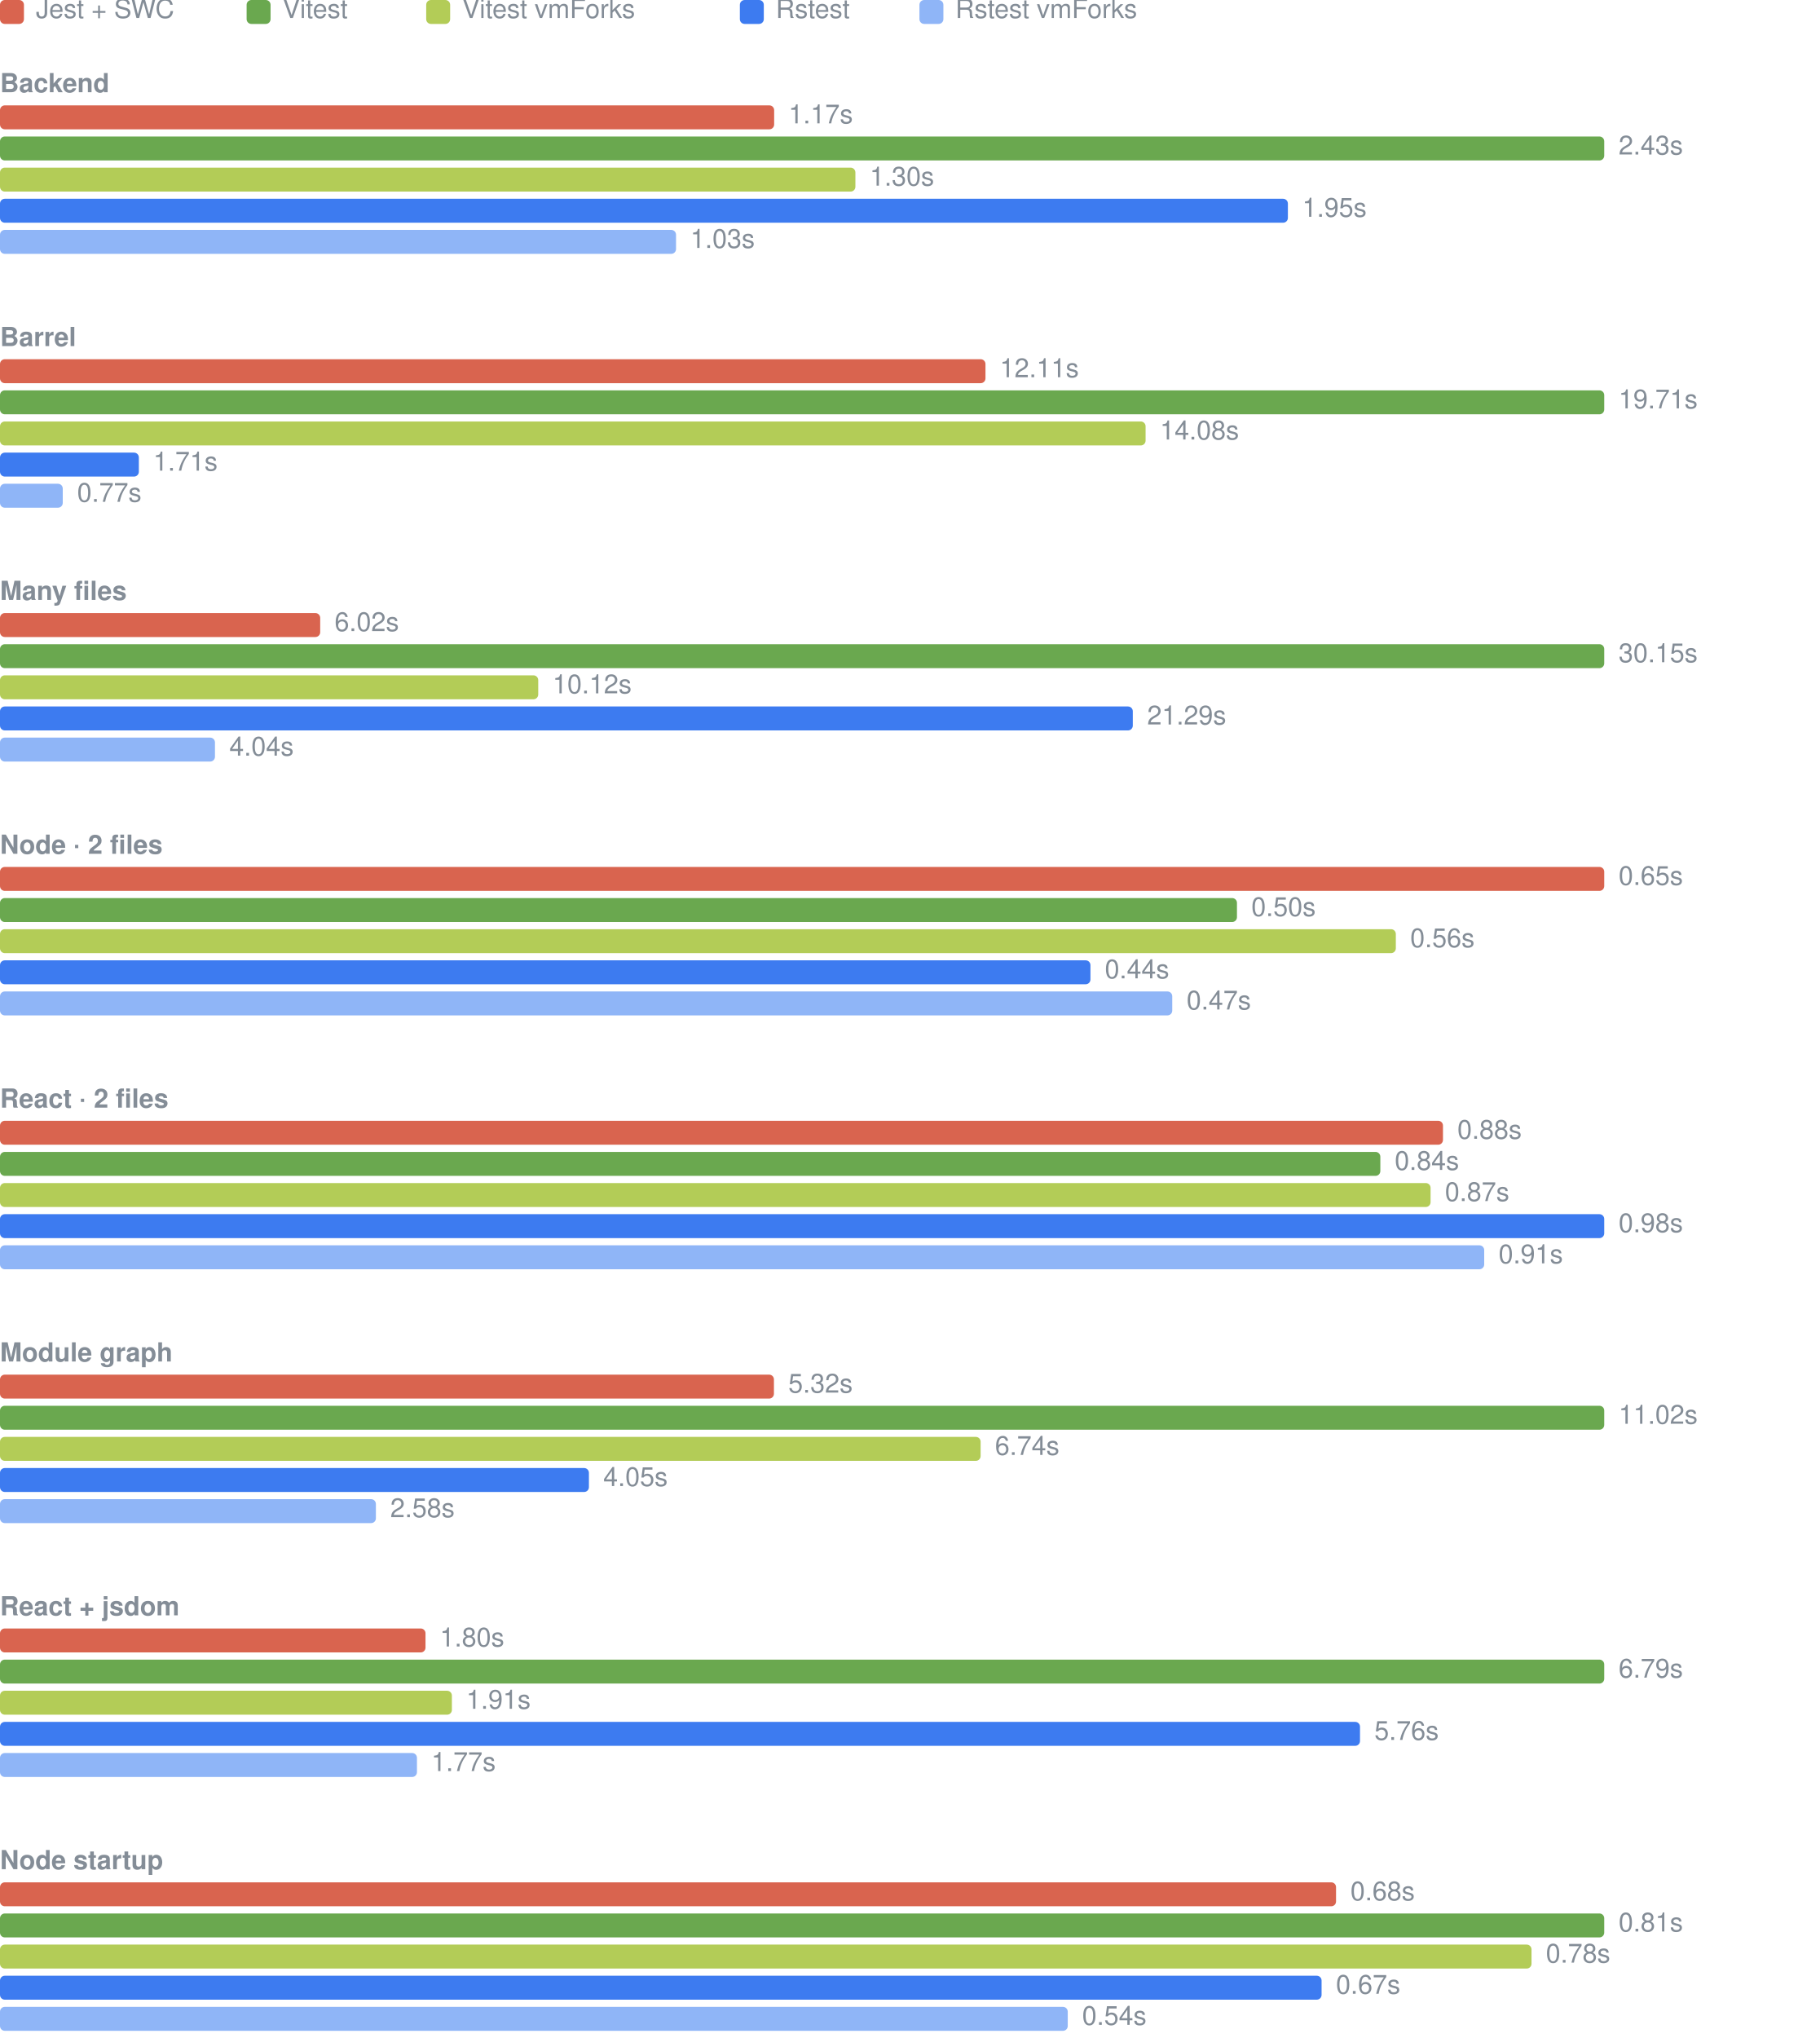
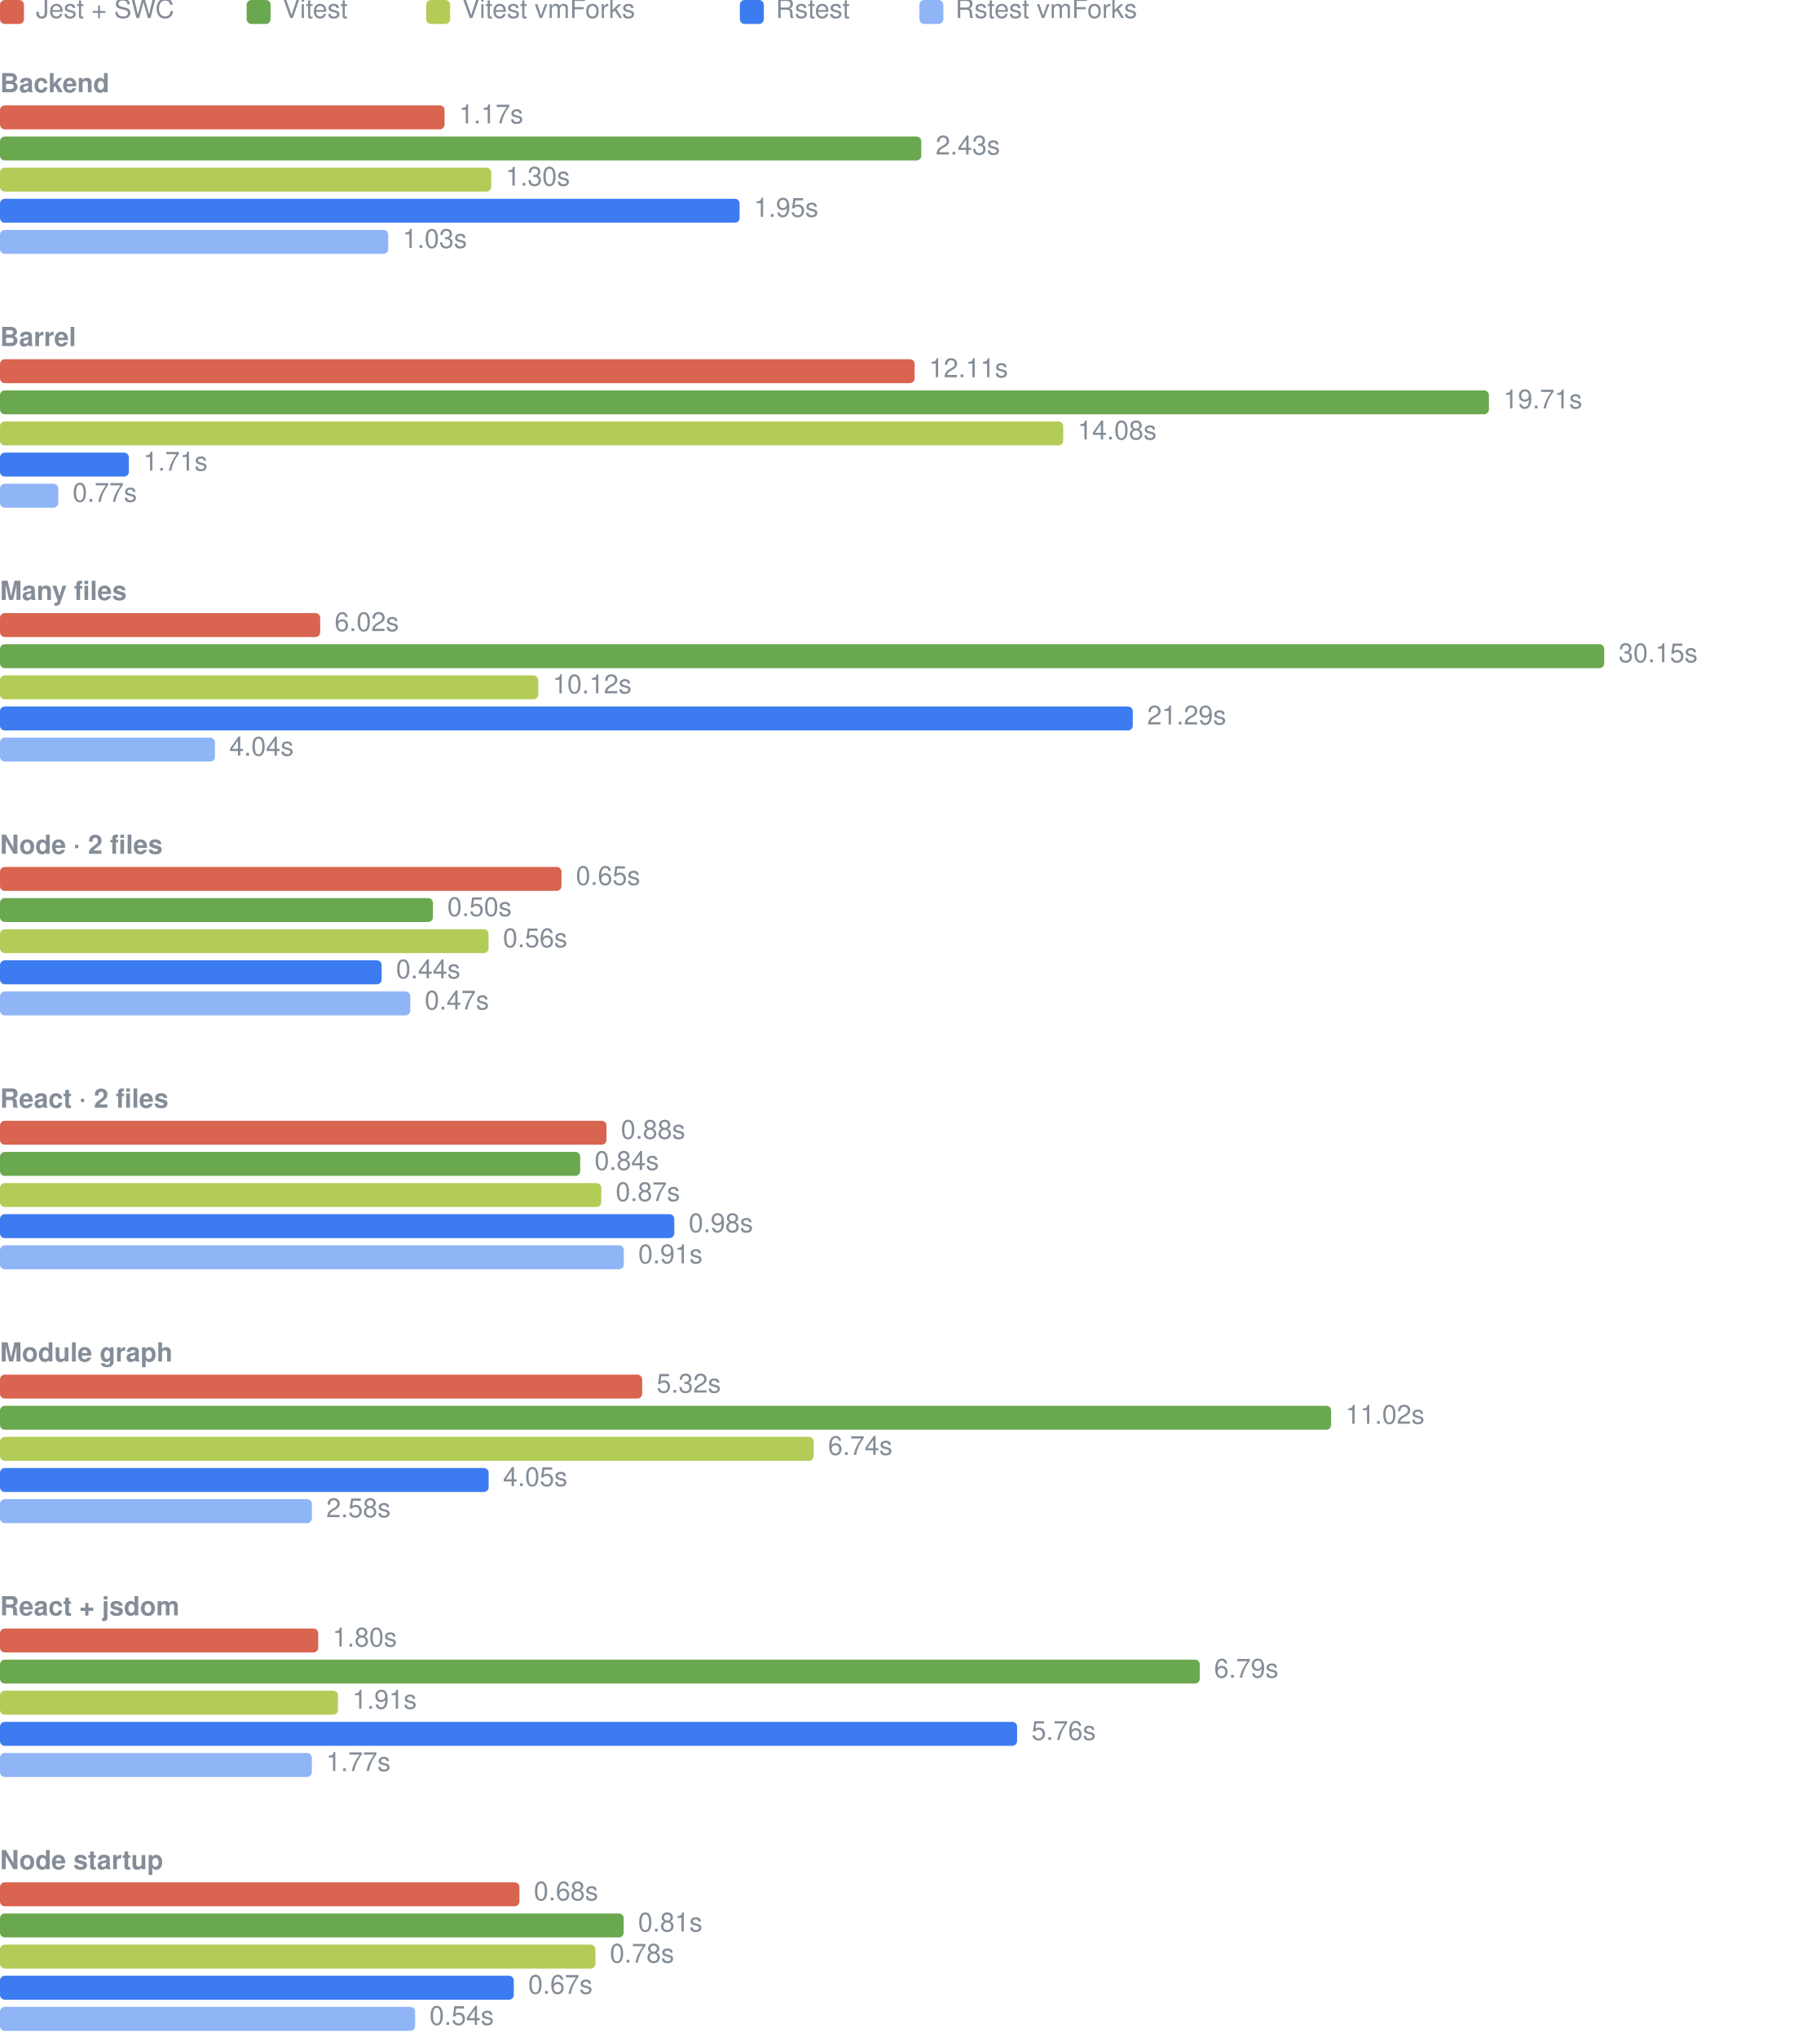
<svg xmlns="http://www.w3.org/2000/svg" width="760" height="851" viewBox="0 0 760 851" role="img" aria-label="Cold cache elapsed time, median per case">
  <rect x="0" y="0" width="10" height="10" rx="2" fill="#d9644f" />
  <text x="15" y="5" dominant-baseline="central" fill="#848d97" font-family="-apple-system, 'Segoe UI', Helvetica, Arial, sans-serif" font-size="11">Jest + SWC</text>
  <rect x="103" y="0" width="10" height="10" rx="2" fill="#6aa84f" />
  <text x="118" y="5" dominant-baseline="central" fill="#848d97" font-family="-apple-system, 'Segoe UI', Helvetica, Arial, sans-serif" font-size="11">Vitest</text>
  <rect x="178" y="0" width="10" height="10" rx="2" fill="#b3cc57" />
  <text x="193" y="5" dominant-baseline="central" fill="#848d97" font-family="-apple-system, 'Segoe UI', Helvetica, Arial, sans-serif" font-size="11">Vitest vmForks</text>
  <rect x="309" y="0" width="10" height="10" rx="2" fill="#3d7bf0" />
  <text x="324" y="5" dominant-baseline="central" fill="#848d97" font-family="-apple-system, 'Segoe UI', Helvetica, Arial, sans-serif" font-size="11">Rstest</text>
  <rect x="384" y="0" width="10" height="10" rx="2" fill="#8fb5f7" />
  <text x="399" y="5" dominant-baseline="central" fill="#848d97" font-family="-apple-system, 'Segoe UI', Helvetica, Arial, sans-serif" font-size="11">Rstest vmForks</text>
  <text x="0" y="36" dominant-baseline="central" fill="#848d97" font-weight="600" font-family="-apple-system, 'Segoe UI', Helvetica, Arial, sans-serif" font-size="11">Backend</text>
-   <rect x="0" y="44" width="323.32" height="10" rx="2" fill="#d9644f" />
-   <text x="329.32" y="49" dominant-baseline="central" fill="#848d97" font-family="-apple-system, 'Segoe UI', Helvetica, Arial, sans-serif" font-size="11">1.17s</text>
-   <rect x="0" y="57" width="670.00" height="10" rx="2" fill="#6aa84f" />
-   <text x="676.00" y="62" dominant-baseline="central" fill="#848d97" font-family="-apple-system, 'Segoe UI', Helvetica, Arial, sans-serif" font-size="11">2.43s</text>
-   <rect x="0" y="70" width="357.25" height="10" rx="2" fill="#b3cc57" />
-   <text x="363.25" y="75" dominant-baseline="central" fill="#848d97" font-family="-apple-system, 'Segoe UI', Helvetica, Arial, sans-serif" font-size="11">1.30s</text>
-   <rect x="0" y="83" width="537.88" height="10" rx="2" fill="#3d7bf0" />
-   <text x="543.88" y="88" dominant-baseline="central" fill="#848d97" font-family="-apple-system, 'Segoe UI', Helvetica, Arial, sans-serif" font-size="11">1.95s</text>
-   <rect x="0" y="96" width="282.34" height="10" rx="2" fill="#8fb5f7" />
-   <text x="288.34" y="101" dominant-baseline="central" fill="#848d97" font-family="-apple-system, 'Segoe UI', Helvetica, Arial, sans-serif" font-size="11">1.03s</text>
+   <rect x="0" y="44" width="185.67" height="10" rx="2" fill="#d9644f" />
+   <text x="191.67" y="49" dominant-baseline="central" fill="#848d97" font-family="-apple-system, 'Segoe UI', Helvetica, Arial, sans-serif" font-size="11">1.17s</text>
+   <rect x="0" y="57" width="384.76" height="10" rx="2" fill="#6aa84f" />
+   <text x="390.76" y="62" dominant-baseline="central" fill="#848d97" font-family="-apple-system, 'Segoe UI', Helvetica, Arial, sans-serif" font-size="11">2.43s</text>
+   <rect x="0" y="70" width="205.16" height="10" rx="2" fill="#b3cc57" />
+   <text x="211.16" y="75" dominant-baseline="central" fill="#848d97" font-family="-apple-system, 'Segoe UI', Helvetica, Arial, sans-serif" font-size="11">1.30s</text>
+   <rect x="0" y="83" width="308.89" height="10" rx="2" fill="#3d7bf0" />
+   <text x="314.89" y="88" dominant-baseline="central" fill="#848d97" font-family="-apple-system, 'Segoe UI', Helvetica, Arial, sans-serif" font-size="11">1.95s</text>
+   <rect x="0" y="96" width="162.14" height="10" rx="2" fill="#8fb5f7" />
+   <text x="168.14" y="101" dominant-baseline="central" fill="#848d97" font-family="-apple-system, 'Segoe UI', Helvetica, Arial, sans-serif" font-size="11">1.03s</text>
  <text x="0" y="142" dominant-baseline="central" fill="#848d97" font-weight="600" font-family="-apple-system, 'Segoe UI', Helvetica, Arial, sans-serif" font-size="11">Barrel</text>
-   <rect x="0" y="150" width="411.58" height="10" rx="2" fill="#d9644f" />
-   <text x="417.58" y="155" dominant-baseline="central" fill="#848d97" font-family="-apple-system, 'Segoe UI', Helvetica, Arial, sans-serif" font-size="11">12.11s</text>
-   <rect x="0" y="163" width="670.00" height="10" rx="2" fill="#6aa84f" />
-   <text x="676.00" y="168" dominant-baseline="central" fill="#848d97" font-family="-apple-system, 'Segoe UI', Helvetica, Arial, sans-serif" font-size="11">19.71s</text>
-   <rect x="0" y="176" width="478.45" height="10" rx="2" fill="#b3cc57" />
-   <text x="484.45" y="181" dominant-baseline="central" fill="#848d97" font-family="-apple-system, 'Segoe UI', Helvetica, Arial, sans-serif" font-size="11">14.08s</text>
-   <rect x="0" y="189" width="57.99" height="10" rx="2" fill="#3d7bf0" />
-   <text x="63.99" y="194" dominant-baseline="central" fill="#848d97" font-family="-apple-system, 'Segoe UI', Helvetica, Arial, sans-serif" font-size="11">1.71s</text>
-   <rect x="0" y="202" width="26.21" height="10" rx="2" fill="#8fb5f7" />
-   <text x="32.21" y="207" dominant-baseline="central" fill="#848d97" font-family="-apple-system, 'Segoe UI', Helvetica, Arial, sans-serif" font-size="11">0.77s</text>
+   <rect x="0" y="150" width="381.99" height="10" rx="2" fill="#d9644f" />
+   <text x="387.99" y="155" dominant-baseline="central" fill="#848d97" font-family="-apple-system, 'Segoe UI', Helvetica, Arial, sans-serif" font-size="11">12.11s</text>
+   <rect x="0" y="163" width="621.83" height="10" rx="2" fill="#6aa84f" />
+   <text x="627.83" y="168" dominant-baseline="central" fill="#848d97" font-family="-apple-system, 'Segoe UI', Helvetica, Arial, sans-serif" font-size="11">19.71s</text>
+   <rect x="0" y="176" width="444.05" height="10" rx="2" fill="#b3cc57" />
+   <text x="450.05" y="181" dominant-baseline="central" fill="#848d97" font-family="-apple-system, 'Segoe UI', Helvetica, Arial, sans-serif" font-size="11">14.08s</text>
+   <rect x="0" y="189" width="53.82" height="10" rx="2" fill="#3d7bf0" />
+   <text x="59.82" y="194" dominant-baseline="central" fill="#848d97" font-family="-apple-system, 'Segoe UI', Helvetica, Arial, sans-serif" font-size="11">1.71s</text>
+   <rect x="0" y="202" width="24.32" height="10" rx="2" fill="#8fb5f7" />
+   <text x="30.32" y="207" dominant-baseline="central" fill="#848d97" font-family="-apple-system, 'Segoe UI', Helvetica, Arial, sans-serif" font-size="11">0.77s</text>
  <text x="0" y="248" dominant-baseline="central" fill="#848d97" font-weight="600" font-family="-apple-system, 'Segoe UI', Helvetica, Arial, sans-serif" font-size="11">Many files</text>
  <rect x="0" y="256" width="133.73" height="10" rx="2" fill="#d9644f" />
  <text x="139.73" y="261" dominant-baseline="central" fill="#848d97" font-family="-apple-system, 'Segoe UI', Helvetica, Arial, sans-serif" font-size="11">6.02s</text>
  <rect x="0" y="269" width="670.00" height="10" rx="2" fill="#6aa84f" />
  <text x="676.00" y="274" dominant-baseline="central" fill="#848d97" font-family="-apple-system, 'Segoe UI', Helvetica, Arial, sans-serif" font-size="11">30.15s</text>
  <rect x="0" y="282" width="224.79" height="10" rx="2" fill="#b3cc57" />
  <text x="230.79" y="287" dominant-baseline="central" fill="#848d97" font-family="-apple-system, 'Segoe UI', Helvetica, Arial, sans-serif" font-size="11">10.12s</text>
  <rect x="0" y="295" width="473.11" height="10" rx="2" fill="#3d7bf0" />
  <text x="479.11" y="300" dominant-baseline="central" fill="#848d97" font-family="-apple-system, 'Segoe UI', Helvetica, Arial, sans-serif" font-size="11">21.29s</text>
  <rect x="0" y="308" width="89.78" height="10" rx="2" fill="#8fb5f7" />
  <text x="95.78" y="313" dominant-baseline="central" fill="#848d97" font-family="-apple-system, 'Segoe UI', Helvetica, Arial, sans-serif" font-size="11">4.04s</text>
  <text x="0" y="354" dominant-baseline="central" fill="#848d97" font-weight="600" font-family="-apple-system, 'Segoe UI', Helvetica, Arial, sans-serif" font-size="11">Node · 2 files</text>
-   <rect x="0" y="362" width="670.00" height="10" rx="2" fill="#d9644f" />
-   <text x="676.00" y="367" dominant-baseline="central" fill="#848d97" font-family="-apple-system, 'Segoe UI', Helvetica, Arial, sans-serif" font-size="11">0.65s</text>
-   <rect x="0" y="375" width="516.61" height="10" rx="2" fill="#6aa84f" />
-   <text x="522.61" y="380" dominant-baseline="central" fill="#848d97" font-family="-apple-system, 'Segoe UI', Helvetica, Arial, sans-serif" font-size="11">0.50s</text>
-   <rect x="0" y="388" width="582.96" height="10" rx="2" fill="#b3cc57" />
-   <text x="588.96" y="393" dominant-baseline="central" fill="#848d97" font-family="-apple-system, 'Segoe UI', Helvetica, Arial, sans-serif" font-size="11">0.56s</text>
-   <rect x="0" y="401" width="455.42" height="10" rx="2" fill="#3d7bf0" />
-   <text x="461.42" y="406" dominant-baseline="central" fill="#848d97" font-family="-apple-system, 'Segoe UI', Helvetica, Arial, sans-serif" font-size="11">0.44s</text>
-   <rect x="0" y="414" width="489.58" height="10" rx="2" fill="#8fb5f7" />
-   <text x="495.58" y="419" dominant-baseline="central" fill="#848d97" font-family="-apple-system, 'Segoe UI', Helvetica, Arial, sans-serif" font-size="11">0.47s</text>
+   <rect x="0" y="362" width="234.50" height="10" rx="2" fill="#d9644f" />
+   <text x="240.50" y="367" dominant-baseline="central" fill="#848d97" font-family="-apple-system, 'Segoe UI', Helvetica, Arial, sans-serif" font-size="11">0.65s</text>
+   <rect x="0" y="375" width="180.81" height="10" rx="2" fill="#6aa84f" />
+   <text x="186.81" y="380" dominant-baseline="central" fill="#848d97" font-family="-apple-system, 'Segoe UI', Helvetica, Arial, sans-serif" font-size="11">0.50s</text>
+   <rect x="0" y="388" width="204.04" height="10" rx="2" fill="#b3cc57" />
+   <text x="210.04" y="393" dominant-baseline="central" fill="#848d97" font-family="-apple-system, 'Segoe UI', Helvetica, Arial, sans-serif" font-size="11">0.56s</text>
+   <rect x="0" y="401" width="159.40" height="10" rx="2" fill="#3d7bf0" />
+   <text x="165.40" y="406" dominant-baseline="central" fill="#848d97" font-family="-apple-system, 'Segoe UI', Helvetica, Arial, sans-serif" font-size="11">0.44s</text>
+   <rect x="0" y="414" width="171.35" height="10" rx="2" fill="#8fb5f7" />
+   <text x="177.35" y="419" dominant-baseline="central" fill="#848d97" font-family="-apple-system, 'Segoe UI', Helvetica, Arial, sans-serif" font-size="11">0.47s</text>
  <text x="0" y="460" dominant-baseline="central" fill="#848d97" font-weight="600" font-family="-apple-system, 'Segoe UI', Helvetica, Arial, sans-serif" font-size="11">React · 2 files</text>
-   <rect x="0" y="468" width="602.65" height="10" rx="2" fill="#d9644f" />
-   <text x="608.65" y="473" dominant-baseline="central" fill="#848d97" font-family="-apple-system, 'Segoe UI', Helvetica, Arial, sans-serif" font-size="11">0.88s</text>
-   <rect x="0" y="481" width="576.49" height="10" rx="2" fill="#6aa84f" />
-   <text x="582.49" y="486" dominant-baseline="central" fill="#848d97" font-family="-apple-system, 'Segoe UI', Helvetica, Arial, sans-serif" font-size="11">0.84s</text>
-   <rect x="0" y="494" width="597.47" height="10" rx="2" fill="#b3cc57" />
-   <text x="603.47" y="499" dominant-baseline="central" fill="#848d97" font-family="-apple-system, 'Segoe UI', Helvetica, Arial, sans-serif" font-size="11">0.87s</text>
-   <rect x="0" y="507" width="670.00" height="10" rx="2" fill="#3d7bf0" />
-   <text x="676.00" y="512" dominant-baseline="central" fill="#848d97" font-family="-apple-system, 'Segoe UI', Helvetica, Arial, sans-serif" font-size="11">0.98s</text>
-   <rect x="0" y="520" width="619.87" height="10" rx="2" fill="#8fb5f7" />
-   <text x="625.87" y="525" dominant-baseline="central" fill="#848d97" font-family="-apple-system, 'Segoe UI', Helvetica, Arial, sans-serif" font-size="11">0.91s</text>
+   <rect x="0" y="468" width="253.30" height="10" rx="2" fill="#d9644f" />
+   <text x="259.30" y="473" dominant-baseline="central" fill="#848d97" font-family="-apple-system, 'Segoe UI', Helvetica, Arial, sans-serif" font-size="11">0.88s</text>
+   <rect x="0" y="481" width="242.31" height="10" rx="2" fill="#6aa84f" />
+   <text x="248.31" y="486" dominant-baseline="central" fill="#848d97" font-family="-apple-system, 'Segoe UI', Helvetica, Arial, sans-serif" font-size="11">0.84s</text>
+   <rect x="0" y="494" width="251.13" height="10" rx="2" fill="#b3cc57" />
+   <text x="257.13" y="499" dominant-baseline="central" fill="#848d97" font-family="-apple-system, 'Segoe UI', Helvetica, Arial, sans-serif" font-size="11">0.87s</text>
+   <rect x="0" y="507" width="281.61" height="10" rx="2" fill="#3d7bf0" />
+   <text x="287.61" y="512" dominant-baseline="central" fill="#848d97" font-family="-apple-system, 'Segoe UI', Helvetica, Arial, sans-serif" font-size="11">0.98s</text>
+   <rect x="0" y="520" width="260.54" height="10" rx="2" fill="#8fb5f7" />
+   <text x="266.54" y="525" dominant-baseline="central" fill="#848d97" font-family="-apple-system, 'Segoe UI', Helvetica, Arial, sans-serif" font-size="11">0.91s</text>
  <text x="0" y="566" dominant-baseline="central" fill="#848d97" font-weight="600" font-family="-apple-system, 'Segoe UI', Helvetica, Arial, sans-serif" font-size="11">Module graph</text>
-   <rect x="0" y="574" width="323.23" height="10" rx="2" fill="#d9644f" />
-   <text x="329.23" y="579" dominant-baseline="central" fill="#848d97" font-family="-apple-system, 'Segoe UI', Helvetica, Arial, sans-serif" font-size="11">5.32s</text>
-   <rect x="0" y="587" width="670.00" height="10" rx="2" fill="#6aa84f" />
-   <text x="676.00" y="592" dominant-baseline="central" fill="#848d97" font-family="-apple-system, 'Segoe UI', Helvetica, Arial, sans-serif" font-size="11">11.02s</text>
-   <rect x="0" y="600" width="409.55" height="10" rx="2" fill="#b3cc57" />
-   <text x="415.55" y="605" dominant-baseline="central" fill="#848d97" font-family="-apple-system, 'Segoe UI', Helvetica, Arial, sans-serif" font-size="11">6.74s</text>
-   <rect x="0" y="613" width="245.96" height="10" rx="2" fill="#3d7bf0" />
-   <text x="251.96" y="618" dominant-baseline="central" fill="#848d97" font-family="-apple-system, 'Segoe UI', Helvetica, Arial, sans-serif" font-size="11">4.05s</text>
-   <rect x="0" y="626" width="156.99" height="10" rx="2" fill="#8fb5f7" />
-   <text x="162.99" y="631" dominant-baseline="central" fill="#848d97" font-family="-apple-system, 'Segoe UI', Helvetica, Arial, sans-serif" font-size="11">2.58s</text>
+   <rect x="0" y="574" width="268.20" height="10" rx="2" fill="#d9644f" />
+   <text x="274.20" y="579" dominant-baseline="central" fill="#848d97" font-family="-apple-system, 'Segoe UI', Helvetica, Arial, sans-serif" font-size="11">5.32s</text>
+   <rect x="0" y="587" width="555.94" height="10" rx="2" fill="#6aa84f" />
+   <text x="561.94" y="592" dominant-baseline="central" fill="#848d97" font-family="-apple-system, 'Segoe UI', Helvetica, Arial, sans-serif" font-size="11">11.02s</text>
+   <rect x="0" y="600" width="339.83" height="10" rx="2" fill="#b3cc57" />
+   <text x="345.83" y="605" dominant-baseline="central" fill="#848d97" font-family="-apple-system, 'Segoe UI', Helvetica, Arial, sans-serif" font-size="11">6.74s</text>
+   <rect x="0" y="613" width="204.09" height="10" rx="2" fill="#3d7bf0" />
+   <text x="210.09" y="618" dominant-baseline="central" fill="#848d97" font-family="-apple-system, 'Segoe UI', Helvetica, Arial, sans-serif" font-size="11">4.05s</text>
+   <rect x="0" y="626" width="130.26" height="10" rx="2" fill="#8fb5f7" />
+   <text x="136.26" y="631" dominant-baseline="central" fill="#848d97" font-family="-apple-system, 'Segoe UI', Helvetica, Arial, sans-serif" font-size="11">2.58s</text>
  <text x="0" y="672" dominant-baseline="central" fill="#848d97" font-weight="600" font-family="-apple-system, 'Segoe UI', Helvetica, Arial, sans-serif" font-size="11">React + jsdom</text>
-   <rect x="0" y="680" width="177.71" height="10" rx="2" fill="#d9644f" />
-   <text x="183.71" y="685" dominant-baseline="central" fill="#848d97" font-family="-apple-system, 'Segoe UI', Helvetica, Arial, sans-serif" font-size="11">1.80s</text>
-   <rect x="0" y="693" width="670.00" height="10" rx="2" fill="#6aa84f" />
-   <text x="676.00" y="698" dominant-baseline="central" fill="#848d97" font-family="-apple-system, 'Segoe UI', Helvetica, Arial, sans-serif" font-size="11">6.79s</text>
-   <rect x="0" y="706" width="188.73" height="10" rx="2" fill="#b3cc57" />
-   <text x="194.73" y="711" dominant-baseline="central" fill="#848d97" font-family="-apple-system, 'Segoe UI', Helvetica, Arial, sans-serif" font-size="11">1.91s</text>
-   <rect x="0" y="719" width="568.00" height="10" rx="2" fill="#3d7bf0" />
-   <text x="574.00" y="724" dominant-baseline="central" fill="#848d97" font-family="-apple-system, 'Segoe UI', Helvetica, Arial, sans-serif" font-size="11">5.76s</text>
-   <rect x="0" y="732" width="174.14" height="10" rx="2" fill="#8fb5f7" />
-   <text x="180.14" y="737" dominant-baseline="central" fill="#848d97" font-family="-apple-system, 'Segoe UI', Helvetica, Arial, sans-serif" font-size="11">1.77s</text>
+   <rect x="0" y="680" width="132.90" height="10" rx="2" fill="#d9644f" />
+   <text x="138.90" y="685" dominant-baseline="central" fill="#848d97" font-family="-apple-system, 'Segoe UI', Helvetica, Arial, sans-serif" font-size="11">1.80s</text>
+   <rect x="0" y="693" width="501.07" height="10" rx="2" fill="#6aa84f" />
+   <text x="507.07" y="698" dominant-baseline="central" fill="#848d97" font-family="-apple-system, 'Segoe UI', Helvetica, Arial, sans-serif" font-size="11">6.79s</text>
+   <rect x="0" y="706" width="141.15" height="10" rx="2" fill="#b3cc57" />
+   <text x="147.15" y="711" dominant-baseline="central" fill="#848d97" font-family="-apple-system, 'Segoe UI', Helvetica, Arial, sans-serif" font-size="11">1.91s</text>
+   <rect x="0" y="719" width="424.79" height="10" rx="2" fill="#3d7bf0" />
+   <text x="430.79" y="724" dominant-baseline="central" fill="#848d97" font-family="-apple-system, 'Segoe UI', Helvetica, Arial, sans-serif" font-size="11">5.76s</text>
+   <rect x="0" y="732" width="130.23" height="10" rx="2" fill="#8fb5f7" />
+   <text x="136.23" y="737" dominant-baseline="central" fill="#848d97" font-family="-apple-system, 'Segoe UI', Helvetica, Arial, sans-serif" font-size="11">1.77s</text>
  <text x="0" y="778" dominant-baseline="central" fill="#848d97" font-weight="600" font-family="-apple-system, 'Segoe UI', Helvetica, Arial, sans-serif" font-size="11">Node startup</text>
-   <rect x="0" y="786" width="557.99" height="10" rx="2" fill="#d9644f" />
-   <text x="563.99" y="791" dominant-baseline="central" fill="#848d97" font-family="-apple-system, 'Segoe UI', Helvetica, Arial, sans-serif" font-size="11">0.68s</text>
-   <rect x="0" y="799" width="670.00" height="10" rx="2" fill="#6aa84f" />
-   <text x="676.00" y="804" dominant-baseline="central" fill="#848d97" font-family="-apple-system, 'Segoe UI', Helvetica, Arial, sans-serif" font-size="11">0.81s</text>
-   <rect x="0" y="812" width="639.63" height="10" rx="2" fill="#b3cc57" />
-   <text x="645.63" y="817" dominant-baseline="central" fill="#848d97" font-family="-apple-system, 'Segoe UI', Helvetica, Arial, sans-serif" font-size="11">0.78s</text>
-   <rect x="0" y="825" width="551.95" height="10" rx="2" fill="#3d7bf0" />
-   <text x="557.95" y="830" dominant-baseline="central" fill="#848d97" font-family="-apple-system, 'Segoe UI', Helvetica, Arial, sans-serif" font-size="11">0.67s</text>
-   <rect x="0" y="838" width="445.94" height="10" rx="2" fill="#8fb5f7" />
-   <text x="451.94" y="843" dominant-baseline="central" fill="#848d97" font-family="-apple-system, 'Segoe UI', Helvetica, Arial, sans-serif" font-size="11">0.54s</text>
+   <rect x="0" y="786" width="216.94" height="10" rx="2" fill="#d9644f" />
+   <text x="222.94" y="791" dominant-baseline="central" fill="#848d97" font-family="-apple-system, 'Segoe UI', Helvetica, Arial, sans-serif" font-size="11">0.68s</text>
+   <rect x="0" y="799" width="260.48" height="10" rx="2" fill="#6aa84f" />
+   <text x="266.48" y="804" dominant-baseline="central" fill="#848d97" font-family="-apple-system, 'Segoe UI', Helvetica, Arial, sans-serif" font-size="11">0.81s</text>
+   <rect x="0" y="812" width="248.67" height="10" rx="2" fill="#b3cc57" />
+   <text x="254.67" y="817" dominant-baseline="central" fill="#848d97" font-family="-apple-system, 'Segoe UI', Helvetica, Arial, sans-serif" font-size="11">0.78s</text>
+   <rect x="0" y="825" width="214.59" height="10" rx="2" fill="#3d7bf0" />
+   <text x="220.59" y="830" dominant-baseline="central" fill="#848d97" font-family="-apple-system, 'Segoe UI', Helvetica, Arial, sans-serif" font-size="11">0.67s</text>
+   <rect x="0" y="838" width="173.37" height="10" rx="2" fill="#8fb5f7" />
+   <text x="179.37" y="843" dominant-baseline="central" fill="#848d97" font-family="-apple-system, 'Segoe UI', Helvetica, Arial, sans-serif" font-size="11">0.54s</text>
</svg>
